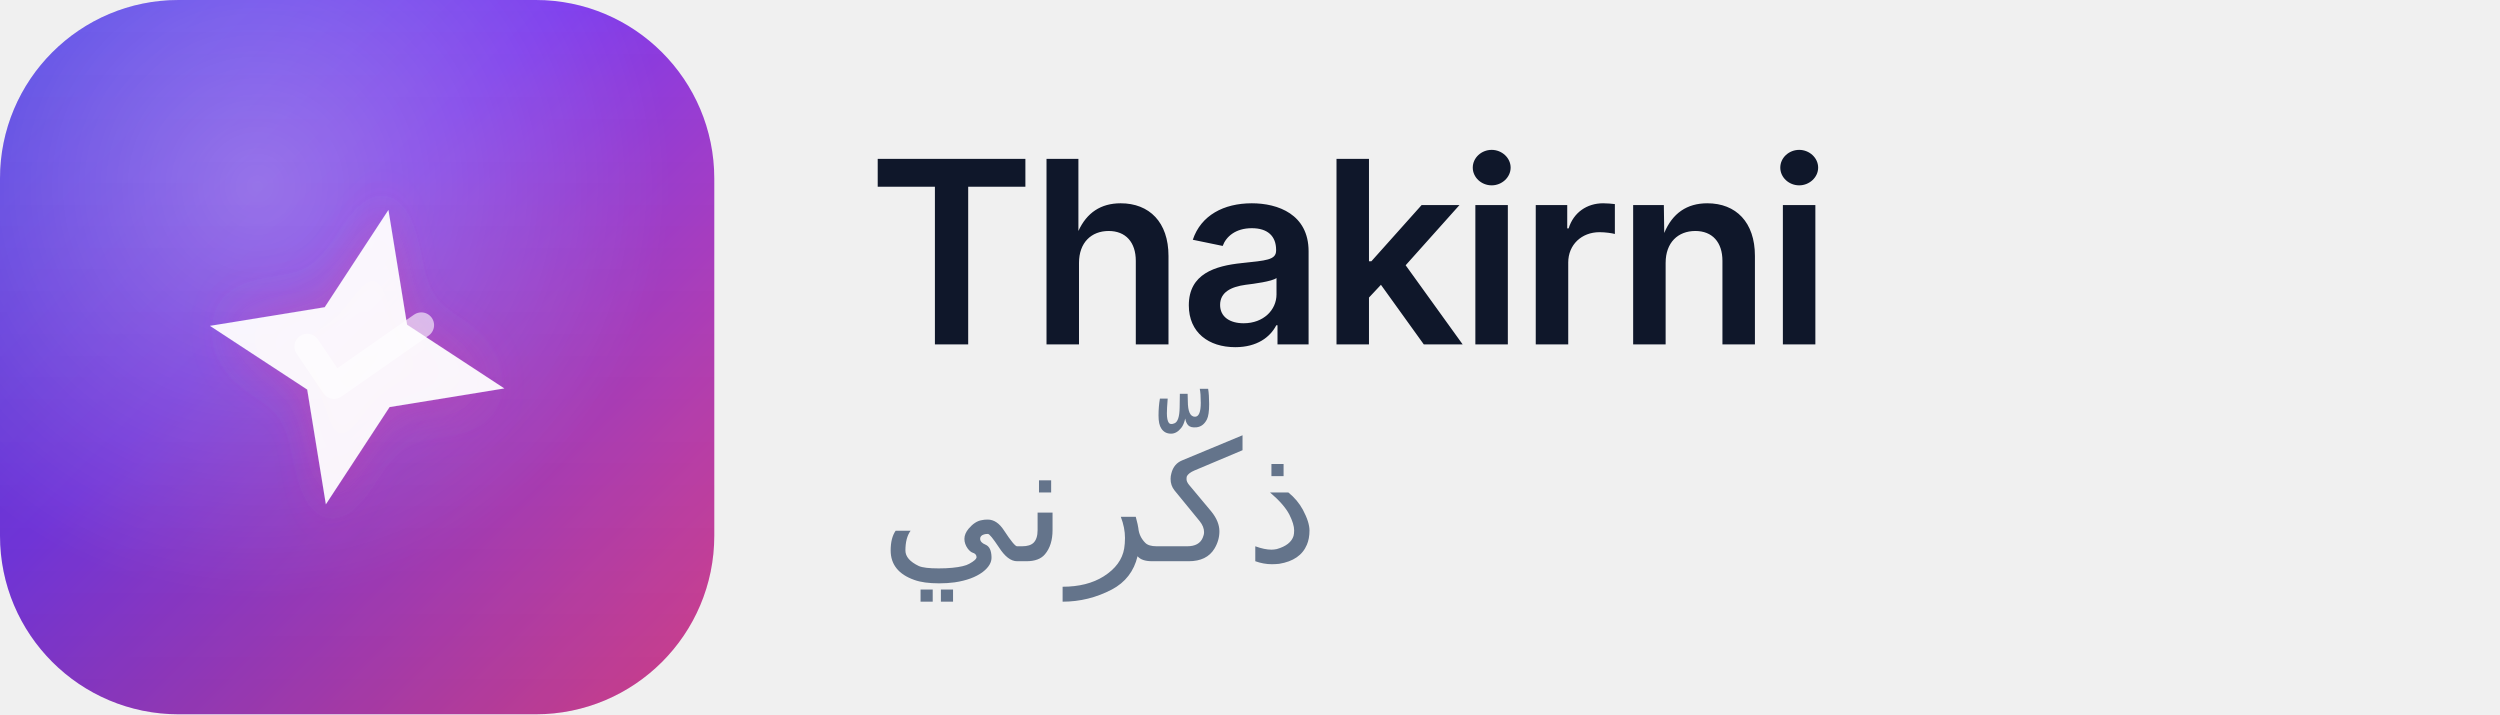
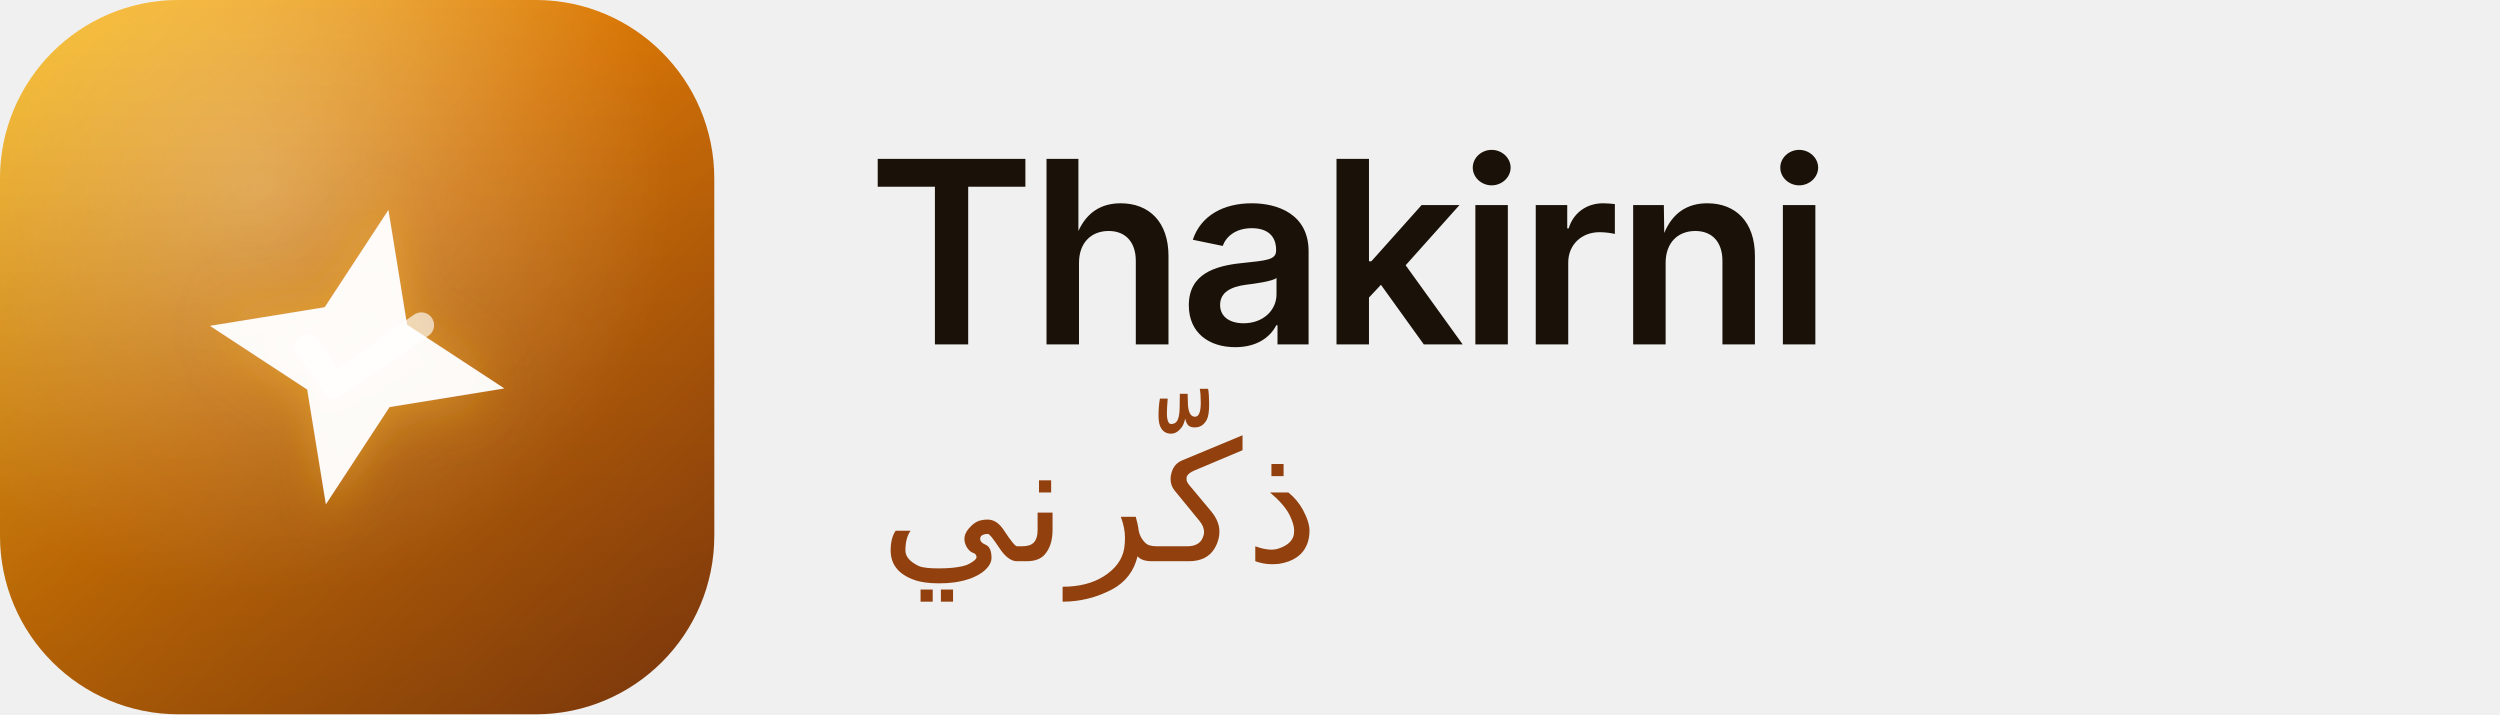
<svg xmlns="http://www.w3.org/2000/svg" viewBox="0 0 196 56" fill="none">
  <defs>
    <linearGradient id="a" x1="0" y1="0" x2="56" y2="56" gradientUnits="userSpaceOnUse">
-       <stop stop-color="#4F46E5" />
-       <stop offset=".4" stop-color="#7C3AED" />
-       <stop offset="1" stop-color="#EC4899" />
+       <stop stop-color="#FBBF24" />
+       <stop offset=".45" stop-color="#D97706" />
+       <stop offset="1" stop-color="#92400E" />
    </linearGradient>
    <radialGradient id="b" cx="36%" cy="26%" r="58%" gradientUnits="objectBoundingBox">
-       <stop stop-color="#fff" stop-opacity=".30" />
+       <stop stop-color="#fff" stop-opacity=".32" />
      <stop offset="1" stop-color="#fff" stop-opacity="0" />
    </radialGradient>
    <linearGradient id="c" x1="0" y1="0" x2="0" y2="56" gradientUnits="userSpaceOnUse">
      <stop stop-color="#000" stop-opacity="0" />
-       <stop offset="1" stop-color="#000" stop-opacity=".13" />
+       <stop offset="1" stop-color="#000" stop-opacity=".18" />
    </linearGradient>
    <filter id="glow" x="-18%" y="-18%" width="136%" height="136%">
      <feGaussianBlur in="SourceAlpha" stdDeviation="2" result="bl" />
-       <feFlood flood-color="#EC4899" flood-opacity=".4" result="col" />
+       <feFlood flood-color="#FBBF24" flood-opacity=".50" result="col" />
      <feComposite in="col" in2="bl" operator="in" result="sh" />
      <feMerge>
        <feMergeNode in="sh" />
        <feMergeNode in="SourceGraphic" />
      </feMerge>
    </filter>
  </defs>
  <rect width="56" height="56" rx="14" fill="url(#a)" />
  <rect width="56" height="56" rx="14" fill="url(#b)" />
  <rect width="56" height="56" rx="14" fill="url(#c)" />
  <g transform="rotate(12 28 28)" filter="url(#glow)">
-     <path d="M28 16.2 31.3 24.7 39.8 28 31.3 31.3 28 39.8 24.7 31.3 16.2 28 24.7 24.7z" fill="#fff" fill-opacity=".94" />
+     <path d="M28 16.2 31.3 24.7 39.8 28 31.3 31.3 28 39.8 24.7 31.3 16.2 28 24.7 24.7z" fill="#fff" fill-opacity=".96" />
  </g>
-   <path transform="rotate(12 28 28)" d="M24 28 26.7 30.6 32.4 24.5" stroke="#fff" stroke-width="2" stroke-opacity=".60" stroke-linecap="round" stroke-linejoin="round" />
-   <text x="68" y="27" font-family="Inter, -apple-system, BlinkMacSystemFont, 'Segoe UI', system-ui, sans-serif" font-size="20" font-weight="600" letter-spacing="-0.5" fill="#0f172a">Thakirni</text>
-   <text x="69" y="44" font-family="'IBM Plex Arabic', Cairo, 'Segoe UI', Tahoma, Arial, sans-serif" font-size="13" font-weight="500" letter-spacing="0.2" fill="#64748b">ذكّرني</text>
+   <path transform="rotate(12 28 28)" d="M24 28 26.7 30.6 32.4 24.5" stroke="#fff" stroke-width="2" stroke-opacity=".65" stroke-linecap="round" stroke-linejoin="round" />
+   <text x="68" y="27" font-family="Inter, -apple-system, BlinkMacSystemFont, 'Segoe UI', system-ui, sans-serif" font-size="20" font-weight="600" letter-spacing="-0.5" fill="#1A1208">Thakirni</text>
+   <text x="69" y="44" font-family="'IBM Plex Arabic', Cairo, 'Segoe UI', Tahoma, Arial, sans-serif" font-size="13" font-weight="500" letter-spacing="0.2" fill="#92400E">ذكّرني</text>
</svg>
